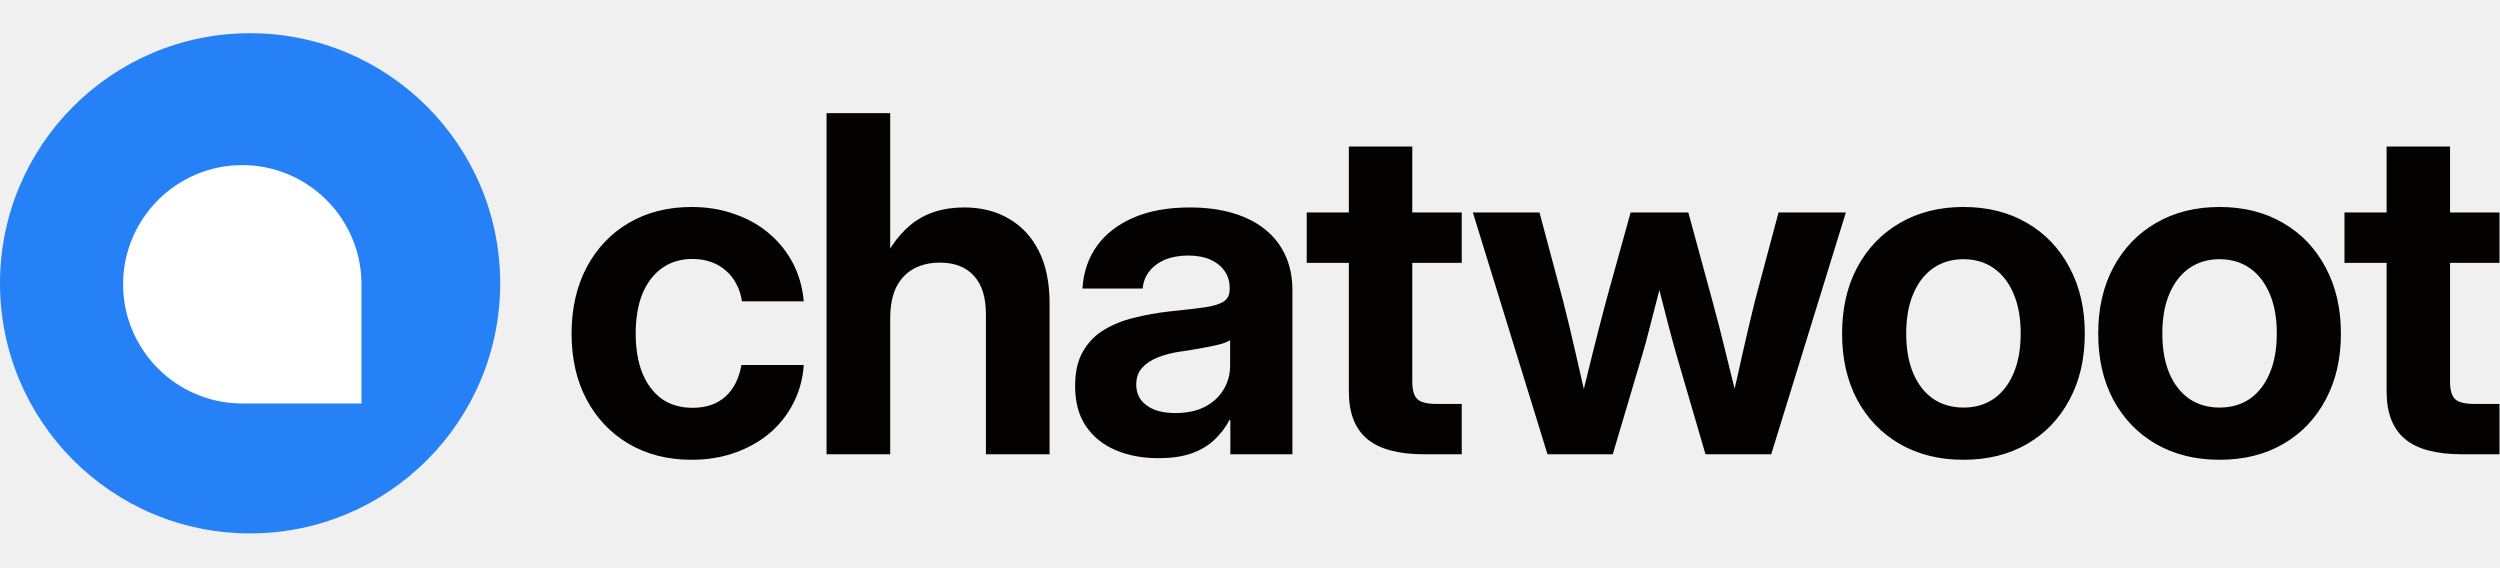
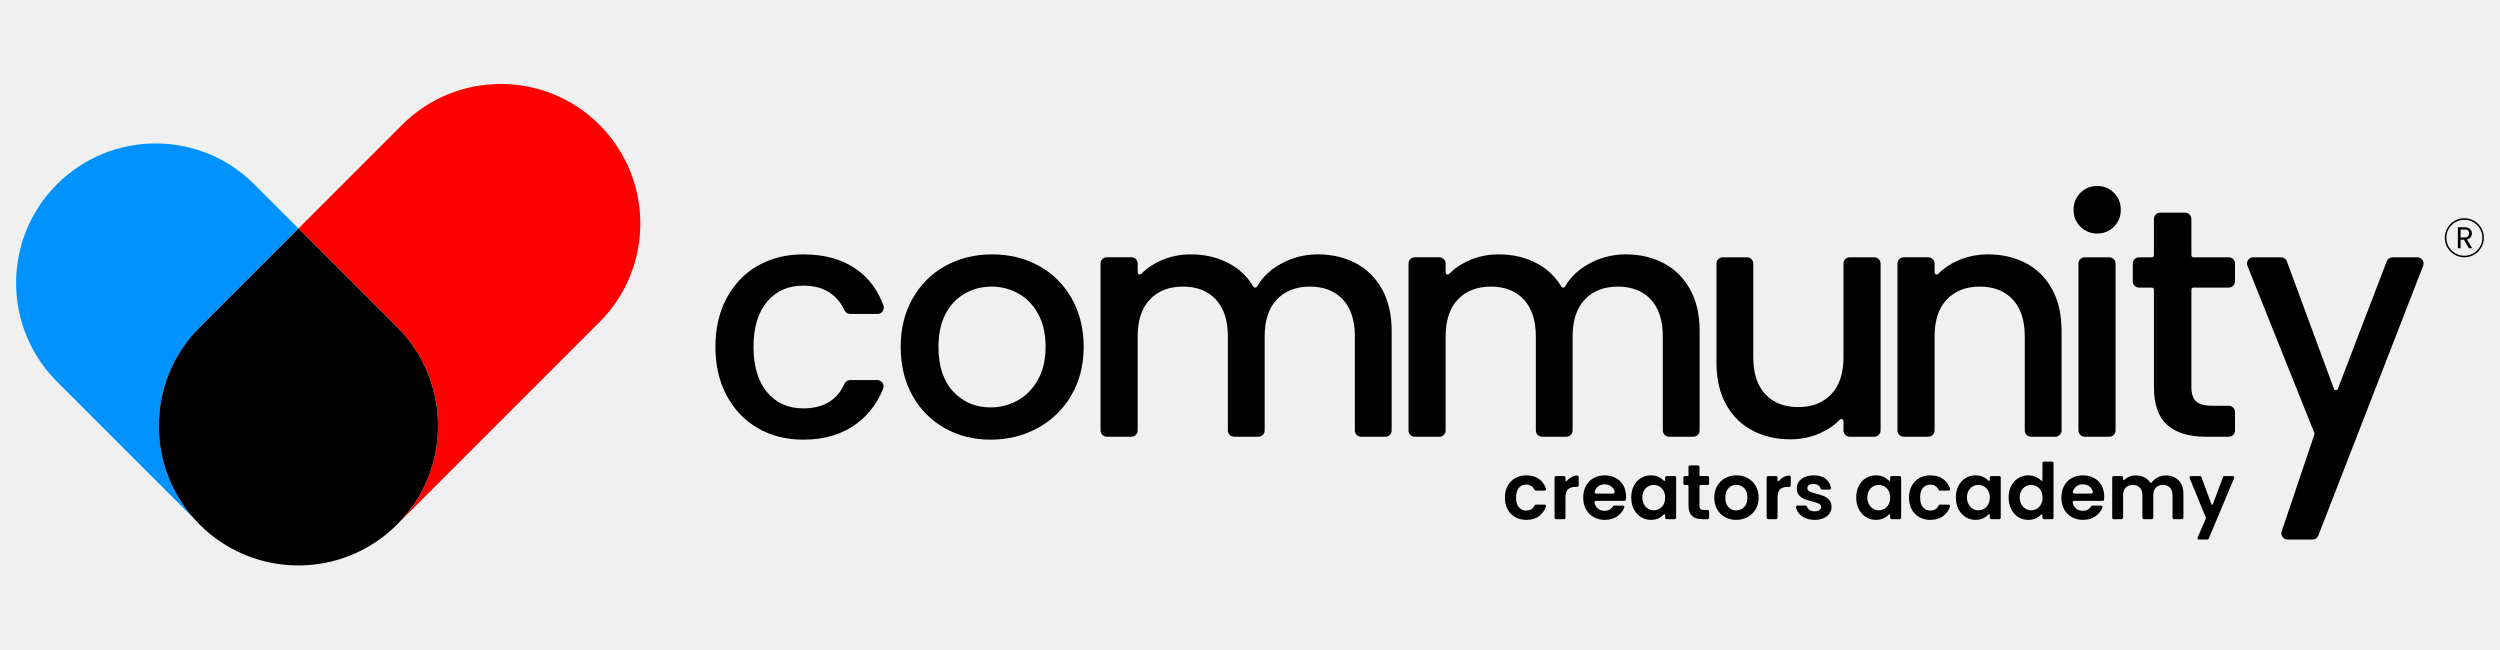
- <svg xmlns="http://www.w3.org/2000/svg" width="2559" height="581" viewBox="0 0 2559 581" fill="none">
-   <path d="M256 546C397.385 546 512 431.385 512 290C512 148.615 397.385 34 256 34C114.615 34 0 148.615 0 290C0 431.385 114.615 546 256 546Z" fill="#2781F6" />
-   <path d="M367 410H247.99C182.388 410 129 356.608 129 290.989C129 225.392 182.388 172 247.992 172C313.612 172 367 225.392 367 290.989V410Z" fill="white" stroke="white" stroke-width="6" />
-   <path d="M707.875 470.625C683.5 470.625 662.016 465.156 643.422 454.219C624.984 443.281 610.609 428.125 600.297 408.75C590.141 389.375 585.062 366.953 585.062 341.484C585.062 316.016 590.141 293.516 600.297 273.984C610.609 254.453 624.984 239.219 643.422 228.281C662.016 217.344 683.5 211.875 707.875 211.875C723.812 211.875 738.5 214.297 751.938 219.141C765.531 223.828 777.328 230.469 787.328 239.062C797.484 247.656 805.609 257.812 811.703 269.531C817.797 281.25 821.469 294.219 822.719 308.438H759.438C758.5 301.875 756.625 296.016 753.812 290.859C751.156 285.547 747.641 281.016 743.266 277.266C739.047 273.359 734.047 270.391 728.266 268.359C722.641 266.172 716.156 265.078 708.812 265.078C696.781 265.078 686.391 268.203 677.641 274.453C668.891 280.703 662.172 289.531 657.484 300.938C652.953 312.344 650.688 325.859 650.688 341.484C650.688 356.953 652.953 370.391 657.484 381.797C662.172 393.203 668.812 402.031 677.406 408.281C686.156 414.375 696.625 417.422 708.812 417.422C716.156 417.422 722.641 416.406 728.266 414.375C733.891 412.344 738.734 409.453 742.797 405.703C747.016 401.797 750.453 397.188 753.109 391.875C755.766 386.406 757.719 380.312 758.969 373.594H822.719C821.781 387.656 818.266 400.625 812.172 412.5C806.234 424.219 798.188 434.453 788.031 443.203C777.875 451.797 766 458.516 752.406 463.359C738.812 468.203 723.969 470.625 707.875 470.625ZM911.209 326.484V465H846.053V115.781H911.209V281.25H898.319C906.288 259.375 917.459 242.422 931.834 230.391C946.366 218.359 964.725 212.344 986.913 212.344C1004.41 212.344 1019.65 216.172 1032.62 223.828C1045.74 231.328 1055.98 242.344 1063.32 256.875C1070.66 271.406 1074.33 289.141 1074.33 310.078V465H1009.18V321.562C1009.18 304.219 1005.04 291.094 996.756 282.188C988.631 273.281 977.069 268.828 962.069 268.828C952.069 268.828 943.241 270.859 935.584 274.922C927.928 278.984 921.913 285.234 917.538 293.672C913.319 302.109 911.209 313.047 911.209 326.484ZM1185.79 468.984C1169.39 468.984 1154.78 466.25 1141.97 460.781C1129.15 455.312 1119 447.109 1111.5 436.172C1104.15 425.234 1100.48 411.562 1100.48 395.156C1100.48 381.094 1103.06 369.453 1108.22 360.234C1113.53 350.859 1120.64 343.438 1129.54 337.969C1138.61 332.344 1149 328.125 1160.72 325.312C1172.43 322.344 1184.62 320.156 1197.28 318.75C1212.59 317.188 1224.7 315.781 1233.61 314.531C1242.51 313.125 1248.92 311.094 1252.83 308.438C1256.73 305.781 1258.68 301.719 1258.68 296.25V294.609C1258.68 288.047 1256.97 282.344 1253.53 277.5C1250.09 272.5 1245.25 268.594 1239 265.781C1232.75 262.969 1225.17 261.562 1216.26 261.562C1207.36 261.562 1199.47 262.969 1192.59 265.781C1185.87 268.594 1180.48 272.578 1176.42 277.734C1172.51 282.734 1170.25 288.594 1169.62 295.312H1107.98C1109.08 278.438 1114.08 263.828 1122.98 251.484C1132.04 239.141 1144.54 229.531 1160.48 222.656C1176.58 215.781 1195.72 212.344 1217.9 212.344C1234.47 212.344 1249.23 214.297 1262.2 218.203C1275.33 222.109 1286.34 227.734 1295.25 235.078C1304.31 242.422 1311.18 251.328 1315.87 261.797C1320.56 272.109 1322.9 283.75 1322.9 296.719V465H1259.39V430.078H1258.45C1254.23 437.891 1248.92 444.766 1242.51 450.703C1236.26 456.484 1228.45 461.016 1219.08 464.297C1209.86 467.422 1198.76 468.984 1185.79 468.984ZM1203.14 422.812C1214.86 422.812 1224.86 420.703 1233.14 416.484C1241.58 412.109 1247.98 406.25 1252.36 398.906C1256.89 391.562 1259.15 383.281 1259.15 374.062V348.281C1257.12 349.531 1254.39 350.703 1250.95 351.797C1247.67 352.734 1243.68 353.672 1239 354.609C1234.47 355.547 1229.47 356.484 1224 357.422C1218.68 358.359 1213.14 359.219 1207.36 360C1199.23 361.25 1191.81 363.203 1185.09 365.859C1178.37 368.516 1172.98 372.109 1168.92 376.641C1165.01 381.016 1163.06 386.719 1163.06 393.75C1163.06 399.688 1164.7 404.922 1167.98 409.453C1171.42 413.828 1176.11 417.188 1182.04 419.531C1187.98 421.719 1195.01 422.812 1203.14 422.812ZM1496.24 217.5V269.062H1337.57V217.5H1496.24ZM1380.69 150H1445.61V390.703C1445.61 399.297 1447.33 405.234 1450.77 408.516C1454.21 411.797 1460.69 413.438 1470.22 413.438C1474.13 413.438 1478.66 413.438 1483.82 413.438C1489.13 413.438 1493.27 413.438 1496.24 413.438V465C1492.02 465 1486.32 465 1479.13 465C1472.1 465 1464.99 465 1457.8 465C1431.39 465 1411.94 459.766 1399.44 449.297C1386.94 438.828 1380.69 422.656 1380.69 400.781V150ZM1584.03 465L1507.62 217.5H1575.82L1599.73 307.031C1604.26 324.688 1608.63 342.891 1612.85 361.641C1617.07 380.391 1621.29 398.828 1625.51 416.953H1616.6C1621.13 398.828 1625.67 380.391 1630.2 361.641C1634.88 342.891 1639.57 324.688 1644.26 307.031L1669.1 217.5H1728.17L1752.54 307.031C1757.38 324.688 1762.07 342.891 1766.6 361.641C1771.13 380.391 1775.67 398.828 1780.2 416.953H1771.06C1775.43 398.828 1779.65 380.391 1783.71 361.641C1787.93 342.891 1792.23 324.688 1796.6 307.031L1820.51 217.5H1889.42L1813.01 465H1745.74L1716.45 364.688C1713.63 354.844 1710.9 344.844 1708.24 334.688C1705.59 324.375 1702.93 314.062 1700.28 303.75C1697.78 293.281 1695.12 282.969 1692.31 272.812H1704.96C1702.31 282.969 1699.57 293.281 1696.76 303.75C1694.1 314.062 1691.45 324.375 1688.79 334.688C1686.29 344.844 1683.56 354.844 1680.59 364.688L1650.82 465H1584.03ZM2009.78 470.625C1985.09 470.625 1963.38 465.234 1944.62 454.453C1926.03 443.672 1911.5 428.594 1901.03 409.219C1890.72 389.844 1885.56 367.266 1885.56 341.484C1885.56 315.703 1890.72 293.125 1901.03 273.75C1911.5 254.219 1926.03 239.062 1944.62 228.281C1963.38 217.344 1985.09 211.875 2009.78 211.875C2034.62 211.875 2056.34 217.344 2074.94 228.281C2093.53 239.062 2107.98 254.219 2118.3 273.75C2128.77 293.125 2134 315.703 2134 341.484C2134 367.266 2128.77 389.844 2118.3 409.219C2107.98 428.594 2093.53 443.672 2074.94 454.453C2056.34 465.234 2034.62 470.625 2009.78 470.625ZM2009.78 417.188C2021.66 417.188 2031.97 414.219 2040.72 408.281C2049.47 402.188 2056.27 393.438 2061.11 382.031C2065.95 370.625 2068.38 357.109 2068.38 341.484C2068.38 325.547 2065.95 311.953 2061.11 300.703C2056.27 289.297 2049.47 280.547 2040.72 274.453C2031.97 268.359 2021.66 265.312 2009.78 265.312C1998.06 265.312 1987.75 268.359 1978.84 274.453C1970.09 280.547 1963.3 289.297 1958.45 300.703C1953.61 311.953 1951.19 325.547 1951.19 341.484C1951.19 357.266 1953.61 370.859 1958.45 382.266C1963.3 393.516 1970.09 402.188 1978.84 408.281C1987.75 414.219 1998.06 417.188 2009.78 417.188ZM2271.94 470.625C2247.26 470.625 2225.54 465.234 2206.79 454.453C2188.19 443.672 2173.66 428.594 2163.19 409.219C2152.88 389.844 2147.72 367.266 2147.72 341.484C2147.72 315.703 2152.88 293.125 2163.19 273.75C2173.66 254.219 2188.19 239.062 2206.79 228.281C2225.54 217.344 2247.26 211.875 2271.94 211.875C2296.79 211.875 2318.51 217.344 2337.1 228.281C2355.69 239.062 2370.15 254.219 2380.46 273.75C2390.93 293.125 2396.16 315.703 2396.16 341.484C2396.16 367.266 2390.93 389.844 2380.46 409.219C2370.15 428.594 2355.69 443.672 2337.1 454.453C2318.51 465.234 2296.79 470.625 2271.94 470.625ZM2271.94 417.188C2283.82 417.188 2294.13 414.219 2302.88 408.281C2311.63 402.188 2318.43 393.438 2323.27 382.031C2328.12 370.625 2330.54 357.109 2330.54 341.484C2330.54 325.547 2328.12 311.953 2323.27 300.703C2318.43 289.297 2311.63 280.547 2302.88 274.453C2294.13 268.359 2283.82 265.312 2271.94 265.312C2260.22 265.312 2249.91 268.359 2241.01 274.453C2232.26 280.547 2225.46 289.297 2220.62 300.703C2215.77 311.953 2213.35 325.547 2213.35 341.484C2213.35 357.266 2215.77 370.859 2220.62 382.266C2225.46 393.516 2232.26 402.188 2241.01 408.281C2249.91 414.219 2260.22 417.188 2271.94 417.188ZM2558.48 217.5V269.062H2399.81V217.5H2558.48ZM2442.93 150H2507.86V390.703C2507.86 399.297 2509.57 405.234 2513.01 408.516C2516.45 411.797 2522.93 413.438 2532.47 413.438C2536.37 413.438 2540.9 413.438 2546.06 413.438C2551.37 413.438 2555.51 413.438 2558.48 413.438V465C2554.26 465 2548.56 465 2541.37 465C2534.34 465 2527.23 465 2520.04 465C2493.64 465 2474.18 459.766 2461.68 449.297C2449.18 438.828 2442.93 422.656 2442.93 400.781V150Z" fill="#040101" />
+ <svg xmlns="http://www.w3.org/2000/svg" viewBox="0 0 7699.32 2000">
+   <defs>
+     <style>
+       .st0 {
+         fill: red;
+       }
+ 
+       .st1 {
+         fill: #0092ff;
+       }
+     </style>
+   </defs>
+   <g>
+     <path d="M4643.11,1496.45c5.59-10.31,13.34-18.29,23.25-23.97,9.91-5.67,21.25-8.51,34.04-8.51,16.46,0,30.08,4.12,40.87,12.34,9.26,7.06,15.89,16.57,19.91,28.52,1.01,2.99-1.18,6.12-4.34,6.12h-27.11c-1.79,0-3.32-1.13-4.04-2.77-1.96-4.45-4.84-8.04-8.64-10.77-4.56-3.27-10.19-4.91-16.9-4.91-9.59,0-17.18,3.48-22.77,10.43-5.6,6.95-8.39,16.82-8.39,29.6s2.79,22.41,8.39,29.36c5.59,6.95,13.18,10.43,22.77,10.43,12.45,0,20.94-5.1,25.47-15.31.76-1.72,2.37-2.91,4.26-2.91h26.89c3.17,0,5.37,3.16,4.32,6.16-4.04,11.52-10.69,20.9-19.95,28.12-10.87,8.47-24.45,12.7-40.75,12.7-12.79,0-24.13-2.84-34.04-8.51-9.91-5.67-17.66-13.66-23.25-23.97-5.6-10.31-8.39-22.33-8.39-36.07s2.79-25.77,8.39-36.07Z" />
+     <path d="M4838.1,1470.2c5.62-3.22,11.88-5.15,18.81-5.77,2.69-.24,5.04,1.87,5.04,4.58v25.87c0,2.52-2.05,4.57-4.57,4.57h-4.3c-10.55,0-18.5,2.48-23.85,7.43-5.36,4.95-8.03,13.58-8.03,25.89v61.58c0,2.52-2.05,4.57-4.57,4.57h-24.41c-2.52,0-4.57-2.05-4.57-4.57v-123.65c0-2.52,2.05-4.57,4.57-4.57h24.41c2.52,0,4.57,2.05,4.57,4.57v8.95c0,2.17,2.68,3.07,4.05,1.4,3.61-4.38,7.89-8,12.85-10.85Z" />
+     <path d="M5002.94,1542.59h-87.76c-2.88,0-5.1,2.66-4.51,5.49,1.46,7.01,4.55,12.7,9.28,17.04,5.91,5.43,13.18,8.15,21.81,8.15,11.5,0,19.93-4.55,25.31-13.66.85-1.44,2.34-2.4,4.01-2.4h26.95c3.26,0,5.51,3.34,4.25,6.35-4.18,9.96-10.77,18.35-19.78,25.17-10.87,8.23-24.21,12.34-40.03,12.34-12.79,0-24.25-2.84-34.4-8.51-10.15-5.67-18.06-13.7-23.73-24.09-5.67-10.38-8.51-22.37-8.51-35.95s2.79-25.81,8.39-36.19c5.59-10.38,13.42-18.37,23.49-23.97,10.07-5.59,21.65-8.39,34.76-8.39,15.12,0,28.35,3.9,39.69,11.7,4.67,3.21,8.84,7.17,12.29,11.67,8.97,11.7,13.45,25.8,13.45,42.31,0,3.15-.14,6.09-.41,8.83-.24,2.34-2.21,4.12-4.56,4.12ZM4968.11,1520.06c2.81,0,5.04-2.54,4.54-5.3-1.12-6.2-4.07-11.35-8.84-15.43-6.08-5.19-13.51-7.79-22.29-7.79-8.31,0-15.3,2.52-20.97,7.55-4.38,3.89-7.45,8.94-9.21,15.17-.82,2.9,1.43,5.81,4.44,5.81h52.33Z" />
+     <path d="M5031.76,1496.33c5.35-10.38,12.62-18.37,21.81-23.97,9.19-5.59,19.45-8.39,30.8-8.39,9.91,0,18.58,2,26.01,5.99,5.44,2.92,10.08,6.4,13.94,10.44,1.43,1.5,3.92.53,3.92-1.54v-8.16c0-2.52,2.05-4.57,4.57-4.57h24.65c2.52,0,4.57,2.05,4.57,4.57v123.65c0,2.52-2.05,4.57-4.57,4.57h-24.65c-2.52,0-4.57-2.05-4.57-4.57v-8.42c0-2.09-2.53-3.05-3.95-1.51-3.78,4.08-8.41,7.59-13.91,10.54-7.59,4.08-16.34,6.11-26.25,6.11-11.19,0-21.37-2.88-30.56-8.63-9.19-5.75-16.46-13.86-21.81-24.33-5.36-10.47-8.03-22.49-8.03-36.07s2.67-25.33,8.03-35.71ZM5123.44,1511.55c-3.2-5.83-7.51-10.31-12.94-13.42-5.43-3.12-11.27-4.67-17.5-4.67s-11.99,1.52-17.26,4.55c-5.27,3.04-9.55,7.47-12.82,13.3-3.28,5.83-4.91,12.74-4.91,20.73s1.64,14.98,4.91,20.97c3.27,5.99,7.59,10.59,12.94,13.78,5.35,3.2,11.06,4.79,17.14,4.79s12.06-1.56,17.5-4.67c5.43-3.12,9.74-7.59,12.94-13.42,3.19-5.83,4.79-12.82,4.79-20.97s-1.6-15.14-4.79-20.97Z" />
+     <path d="M5236.23,1493.69c-1.26,0-2.29,1.02-2.29,2.29v61.95c0,4.47,1.08,7.71,3.24,9.71,2.16,2,5.79,3,10.91,3h11.01c2.52,0,4.57,2.05,4.57,4.57v19.14c0,2.52-2.05,4.57-4.57,4.57h-16.52c-28.28,0-42.43-13.74-42.43-41.23v-61.71c0-1.26-1.02-2.29-2.29-2.29h-8.96c-2.52,0-4.57-2.05-4.57-4.57v-18.42c0-2.52,2.05-4.57,4.57-4.57h8.96c1.26,0,2.29-1.02,2.29-2.29v-25.98c0-2.52,2.05-4.57,4.57-4.57h24.65c2.52,0,4.57,2.05,4.57,4.57v25.98c0,1.26,1.02,2.29,2.29,2.29h22.87c2.52,0,4.57,2.05,4.57,4.57v18.42c0,2.52-2.05,4.57-4.57,4.57h-22.87Z" />
+     <path d="M5312.31,1592.56c-10.23-5.67-18.26-13.7-24.09-24.09-5.83-10.38-8.75-22.37-8.75-35.95s3-25.56,8.99-35.95c5.99-10.38,14.18-18.42,24.57-24.09,10.38-5.67,21.97-8.51,34.75-8.51s24.37,2.84,34.75,8.51c10.38,5.67,18.58,13.7,24.57,24.09,5.99,10.39,8.99,22.37,8.99,35.95s-3.08,25.57-9.23,35.95c-6.15,10.39-14.46,18.42-24.93,24.09-10.47,5.67-22.17,8.51-35.11,8.51s-24.29-2.84-34.52-8.51ZM5363.97,1567.4c5.35-2.96,9.62-7.39,12.82-13.3,3.2-5.91,4.79-13.1,4.79-21.57,0-12.62-3.32-22.33-9.95-29.12-6.63-6.79-14.74-10.19-24.33-10.19s-17.62,3.4-24.09,10.19c-6.47,6.79-9.71,16.5-9.71,29.12s3.15,22.33,9.47,29.12c6.31,6.79,14.26,10.19,23.85,10.19,6.07,0,11.78-1.48,17.14-4.43Z" />
+     <path d="M5491.24,1470.2c5.62-3.22,11.88-5.15,18.81-5.77,2.69-.24,5.04,1.87,5.04,4.58v25.87c0,2.52-2.05,4.57-4.57,4.57h-4.3c-10.55,0-18.5,2.48-23.85,7.43-5.36,4.95-8.03,13.58-8.03,25.89v61.58c0,2.52-2.05,4.57-4.57,4.57h-24.41c-2.52,0-4.57-2.05-4.57-4.57v-123.65c0-2.52,2.05-4.57,4.57-4.57h24.41c2.52,0,4.57,2.05,4.57,4.57v8.95c0,2.17,2.68,3.07,4.05,1.4,3.61-4.38,7.89-8,12.85-10.85Z" />
+     <path d="M5559.19,1595.2c-8.63-3.91-15.46-9.23-20.5-15.94-3.9-5.19-6.43-10.82-7.59-16.88-.54-2.81,1.67-5.42,4.53-5.42h24.95c1.96,0,3.73,1.25,4.3,3.12,1.13,3.74,3.43,6.93,6.9,9.58,4.39,3.35,9.86,5.03,16.42,5.03s11.39-1.28,14.98-3.83c3.6-2.56,5.39-5.83,5.39-9.83,0-4.31-2.2-7.55-6.59-9.71-4.4-2.16-11.38-4.51-20.97-7.07-9.91-2.4-18.02-4.87-24.33-7.43-6.31-2.55-11.74-6.47-16.3-11.74-4.55-5.27-6.83-12.38-6.83-21.33,0-7.35,2.12-14.06,6.35-20.13,4.23-6.07,10.31-10.86,18.22-14.38,7.91-3.51,17.22-5.27,27.93-5.27,15.82,0,28.44,3.95,37.87,11.86,8.13,6.82,13.11,15.69,14.94,26.61.47,2.8-1.69,5.39-4.53,5.39h-23.16c-2.05,0-3.85-1.37-4.37-3.35-.97-3.73-2.97-6.81-6.02-9.24-3.92-3.12-9.15-4.67-15.7-4.67-6.08,0-10.75,1.12-14.02,3.35-3.28,2.24-4.91,5.36-4.91,9.35,0,4.47,2.24,7.87,6.71,10.19,4.47,2.32,11.42,4.67,20.85,7.07,9.59,2.4,17.5,4.88,23.73,7.43,6.23,2.56,11.63,6.51,16.18,11.86,4.56,5.36,6.91,12.43,7.07,21.21,0,7.67-2.12,14.54-6.35,20.61-4.24,6.07-10.31,10.83-18.22,14.26-7.91,3.43-17.14,5.15-27.68,5.15s-20.61-1.96-29.24-5.87Z" />
+   </g>
+   <g>
+     <path d="M5724.7,1496.33c5.35-10.38,12.62-18.37,21.81-23.97,9.19-5.59,19.45-8.39,30.8-8.39,9.91,0,18.58,2,26.01,5.99,5.44,2.92,10.08,6.4,13.94,10.44,1.43,1.5,3.92.53,3.92-1.54v-8.16c0-2.52,2.05-4.57,4.57-4.57h24.65c2.52,0,4.57,2.05,4.57,4.57v123.65c0,2.52-2.05,4.57-4.57,4.57h-24.65c-2.52,0-4.57-2.05-4.57-4.57v-8.42c0-2.09-2.53-3.05-3.95-1.51-3.78,4.08-8.41,7.59-13.91,10.54-7.59,4.08-16.34,6.11-26.25,6.11-11.19,0-21.37-2.88-30.56-8.63-9.19-5.75-16.46-13.86-21.81-24.33-5.36-10.47-8.03-22.49-8.03-36.07s2.67-25.33,8.03-35.71ZM5816.38,1511.55c-3.2-5.83-7.51-10.31-12.94-13.42-5.43-3.12-11.27-4.67-17.5-4.67s-11.99,1.52-17.26,4.55c-5.27,3.04-9.55,7.47-12.82,13.3-3.28,5.83-4.91,12.74-4.91,20.73s1.64,14.98,4.91,20.97c3.27,5.99,7.59,10.59,12.94,13.78,5.35,3.2,11.06,4.79,17.14,4.79s12.06-1.56,17.5-4.67c5.43-3.12,9.74-7.59,12.94-13.42,3.19-5.83,4.79-12.82,4.79-20.97s-1.6-15.14-4.79-20.97Z" />
+     <path d="M5887.56,1496.45c5.59-10.31,13.34-18.29,23.25-23.97,9.91-5.67,21.25-8.51,34.04-8.51,16.46,0,30.08,4.12,40.87,12.34,9.26,7.06,15.89,16.57,19.91,28.52,1.01,2.99-1.18,6.12-4.34,6.12h-27.11c-1.79,0-3.32-1.13-4.04-2.77-1.96-4.45-4.84-8.04-8.64-10.77-4.56-3.27-10.19-4.91-16.9-4.91-9.59,0-17.18,3.48-22.77,10.43-5.6,6.95-8.39,16.82-8.39,29.6s2.79,22.41,8.39,29.36c5.59,6.95,13.18,10.43,22.77,10.43,12.45,0,20.94-5.1,25.47-15.31.76-1.72,2.37-2.91,4.26-2.91h26.89c3.17,0,5.37,3.16,4.32,6.16-4.04,11.52-10.69,20.9-19.95,28.12-10.87,8.47-24.45,12.7-40.75,12.7-12.79,0-24.13-2.84-34.04-8.51-9.91-5.67-17.66-13.66-23.25-23.97-5.6-10.31-8.39-22.33-8.39-36.07s2.79-25.77,8.39-36.07Z" />
+     <path d="M6031.5,1496.33c5.35-10.38,12.62-18.37,21.81-23.97,9.19-5.59,19.45-8.39,30.8-8.39,9.91,0,18.58,2,26.01,5.99,5.44,2.92,10.08,6.4,13.94,10.44,1.43,1.5,3.92.53,3.92-1.54v-8.16c0-2.52,2.05-4.57,4.57-4.57h24.65c2.52,0,4.57,2.05,4.57,4.57v123.65c0,2.52-2.05,4.57-4.57,4.57h-24.65c-2.52,0-4.57-2.05-4.57-4.57v-8.42c0-2.09-2.53-3.05-3.95-1.51-3.78,4.08-8.41,7.59-13.91,10.54-7.59,4.08-16.34,6.11-26.25,6.11-11.19,0-21.37-2.88-30.56-8.63-9.19-5.75-16.46-13.86-21.81-24.33-5.36-10.47-8.03-22.49-8.03-36.07s2.67-25.33,8.03-35.71ZM6123.18,1511.55c-3.2-5.83-7.51-10.31-12.94-13.42-5.43-3.12-11.27-4.67-17.5-4.67s-11.99,1.52-17.26,4.55c-5.27,3.04-9.55,7.47-12.82,13.3-3.28,5.83-4.91,12.74-4.91,20.73s1.64,14.98,4.91,20.97c3.27,5.99,7.59,10.59,12.94,13.78,5.35,3.2,11.06,4.79,17.14,4.79s12.06-1.56,17.5-4.67c5.43-3.12,9.74-7.59,12.94-13.42,3.19-5.83,4.79-12.82,4.79-20.97s-1.6-15.14-4.79-20.97Z" />
+     <path d="M6194,1496.33c5.35-10.38,12.66-18.37,21.93-23.97,9.27-5.59,19.57-8.39,30.92-8.39,8.63,0,16.86,1.88,24.69,5.63,5.81,2.79,10.75,6.26,14.8,10.42,1.43,1.47,3.89.49,3.89-1.56v-52.34c0-2.52,2.05-4.57,4.57-4.57h24.89c2.52,0,4.57,2.05,4.57,4.57v168.23c0,2.52-2.05,4.57-4.57,4.57h-24.89c-2.52,0-4.57-2.05-4.57-4.57v-8.29c0-2.13-2.6-3.05-4-1.45-3.65,4.14-8.14,7.64-13.49,10.48-7.51,3.99-16.22,5.99-26.13,5.99-11.19,0-21.41-2.88-30.68-8.63-9.27-5.75-16.58-13.86-21.93-24.33-5.36-10.47-8.03-22.49-8.03-36.07s2.67-25.33,8.03-35.71ZM6285.69,1511.55c-3.2-5.83-7.51-10.31-12.94-13.42-5.43-3.12-11.27-4.67-17.5-4.67s-11.99,1.52-17.26,4.55c-5.27,3.04-9.55,7.47-12.82,13.3-3.28,5.83-4.91,12.74-4.91,20.73s1.64,14.98,4.91,20.97c3.27,5.99,7.59,10.59,12.94,13.78,5.35,3.2,11.06,4.79,17.14,4.79s12.06-1.56,17.5-4.67c5.43-3.12,9.74-7.59,12.94-13.42,3.19-5.83,4.79-12.82,4.79-20.97s-1.6-15.14-4.79-20.97Z" />
+     <path d="M6475.57,1542.59h-87.76c-2.88,0-5.1,2.66-4.51,5.49,1.46,7.01,4.55,12.7,9.28,17.04,5.91,5.43,13.18,8.15,21.81,8.15,11.5,0,19.93-4.55,25.31-13.66.85-1.44,2.34-2.4,4.01-2.4h26.95c3.26,0,5.51,3.34,4.25,6.35-4.18,9.96-10.77,18.35-19.78,25.17-10.87,8.23-24.21,12.34-40.03,12.34-12.79,0-24.25-2.84-34.4-8.51-10.15-5.67-18.06-13.7-23.73-24.09-5.67-10.38-8.51-22.37-8.51-35.95s2.79-25.81,8.39-36.19c5.59-10.38,13.42-18.37,23.49-23.97,10.07-5.59,21.65-8.39,34.76-8.39,15.12,0,28.35,3.9,39.69,11.7,4.67,3.21,8.84,7.17,12.29,11.67,8.97,11.7,13.45,25.8,13.45,42.31,0,3.15-.14,6.09-.41,8.83-.24,2.34-2.21,4.12-4.56,4.12ZM6440.74,1520.06c2.81,0,5.04-2.54,4.54-5.3-1.12-6.2-4.07-11.35-8.84-15.43-6.08-5.19-13.51-7.79-22.29-7.79-8.31,0-15.3,2.52-20.97,7.55-4.38,3.89-7.45,8.94-9.21,15.17-.82,2.9,1.43,5.81,4.44,5.81h52.33Z" />
+     <path d="M6709.33,1479.19c9.98,9.99,14.98,23.93,14.98,41.83v73.33c0,2.52-2.05,4.57-4.57,4.57h-24.42c-2.52,0-4.57-2.05-4.57-4.57v-68.78c0-10.38-2.64-18.33-7.91-23.85-5.27-5.51-12.46-8.27-21.57-8.27s-16.34,2.76-21.69,8.27c-5.36,5.51-8.03,13.46-8.03,23.85v68.78c0,2.52-2.05,4.57-4.57,4.57h-24.41c-2.52,0-4.57-2.05-4.57-4.57v-68.78c0-10.38-2.64-18.33-7.91-23.85-5.27-5.51-12.46-8.27-21.57-8.27s-16.58,2.76-21.93,8.27c-5.36,5.51-8.03,13.46-8.03,23.85v68.78c0,2.52-2.05,4.57-4.57,4.57h-24.41c-2.52,0-4.57-2.05-4.57-4.57v-123.65c0-2.52,2.05-4.57,4.57-4.57h24.41c2.52,0,4.57,2.05,4.57,4.57v5.51c0,2.04,2.43,3.02,3.89,1.58,3.61-3.55,7.87-6.49,12.77-8.8,6.79-3.19,14.26-4.79,22.41-4.79,10.38,0,19.65,2.2,27.8,6.59,7.04,3.8,12.71,9,17.01,15.59.93,1.43,2.94,1.45,3.9.03,4.18-6.2,9.79-11.29,16.85-15.26,8.23-4.63,17.14-6.95,26.72-6.95,16.3,0,29.44,4.99,39.43,14.98Z" />
+     <path d="M6880.56,1472.47l-78.37,186.44c-.71,1.7-2.37,2.8-4.21,2.8h-25.71c-3.29,0-5.5-3.37-4.19-6.39l25.21-57.99c.49-1.13.51-2.42.04-3.56l-49.88-121.33c-1.24-3.01.98-6.31,4.23-6.31h27.63c1.91,0,3.62,1.19,4.29,2.99l31.04,84.01c.73,1.99,3.54,1.99,4.28,0l31.49-84.04c.67-1.78,2.37-2.97,4.28-2.97h25.67c3.27,0,5.48,3.33,4.21,6.34Z" />
+   </g>
+   <g>
+     <path class="st1" d="M615.01,1007.95c-162.56,162.56-167.63,422.97-15.26,591.59l-424.31-424.32c-167.8-167.8-167.8-439.87,0-607.61,83.87-83.87,193.84-125.87,303.81-125.87s219.93,41.99,303.81,125.87l136.18,136.12-304.21,304.21Z" />
+     <path class="st0" d="M1972,688.25c0,109.97-41.99,219.93-125.87,303.81l-620.43,620.48c165.12-167.92,164.25-438-2.62-604.93l-303.86-303.86,319.3-319.3c167.8-167.8,439.87-167.8,607.61,0,83.87,83.93,125.87,193.9,125.87,303.81Z" />
+     <path d="M1225.7,1612.54l-3.03,3.03c-7.75,7.75-15.73,15.14-23.88,22.13-2.74,2.39-5.53,4.72-8.33,6.99-.12.12-.29.23-.41.35-4.89,4.02-9.9,7.86-14.97,11.65-168.27,125.34-407.37,111.6-560.08-41.12-5.24-5.24-10.31-10.6-15.26-16.02-152.37-168.62-147.3-429.03,15.26-591.59l304.21-304.21,303.86,303.86c166.87,166.93,167.75,437.01,2.62,604.93Z" />
+     <path d="M2237.87,918.27c23.07-43.12,54.98-76.37,95.77-99.78,40.77-23.39,87.58-35.09,140.4-35.09,66.84,0,122.17,15.88,165.97,47.63,37.15,26.95,64.07,63.64,80.78,110.07,4.51,12.54-4.77,25.81-18.1,25.81h-84.47c-7.49,0-14.29-4.38-17.39-11.19-10.07-22.1-24.59-39.76-43.55-52.99-22.06-15.37-49.81-23.07-83.23-23.07-46.8,0-84.08,16.55-111.81,49.64-27.75,33.09-41.62,79.4-41.62,138.89s13.87,105.97,41.62,139.39c27.73,33.44,65.01,50.14,111.81,50.14,61.69,0,103.91-25.26,126.7-75.79,3.12-6.92,9.94-11.45,17.53-11.45h83.71c13.51,0,22.88,13.63,17.94,26.21-17.26,44.01-44.4,79.9-81.42,107.67-44.12,33.09-98.95,49.64-164.46,49.64-52.82,0-99.62-11.86-140.4-35.6-40.78-23.72-72.7-57.16-95.77-100.28-23.07-43.12-34.6-93.09-34.6-149.92s11.53-106.8,34.6-149.93Z" />
+     <path d="M2909.25,1318.39c-42.12-23.72-75.21-57.16-99.28-100.28-24.07-43.12-36.1-93.09-36.1-149.92s12.36-105.96,37.1-149.42c24.73-43.45,58.49-76.87,101.29-100.29,42.78-23.39,90.58-35.09,143.4-35.09s100.61,11.7,143.4,35.09c42.78,23.41,76.54,56.83,101.28,100.29,24.73,43.46,37.1,93.26,37.1,149.42s-12.71,105.97-38.11,149.42c-25.41,43.47-60.01,77.06-103.79,100.78-43.8,23.74-92.1,35.6-144.91,35.6s-99.28-11.86-141.4-35.6ZM3133.38,1233.66c25.73-14.04,46.63-35.1,62.67-63.18,16.05-28.08,24.07-62.18,24.07-102.29s-7.69-74.04-23.07-101.79c-15.39-27.73-35.77-48.64-61.17-62.68-25.42-14.04-52.82-21.06-82.23-21.06s-56.66,7.02-81.73,21.06-44.97,34.94-59.67,62.68c-14.71,27.75-22.06,61.67-22.06,101.79,0,59.51,15.2,105.46,45.63,137.89,30.41,32.43,68.69,48.63,114.82,48.63,29.41,0,56.99-7.02,82.73-21.06Z" />
+     <path d="M4175.1,810.47c34.42,18.05,61.5,44.8,81.23,80.22,19.71,35.44,29.58,78.22,29.58,128.36v306.7c0,10.61-8.6,19.21-19.21,19.21h-74.9c-10.61,0-19.21-8.6-19.21-19.21v-289.66c0-49.46-12.38-87.4-37.1-113.82-24.74-26.4-58.51-39.61-101.28-39.61s-76.72,13.21-101.79,39.61c-25.07,26.41-37.6,64.35-37.6,113.82v289.66c0,10.61-8.6,19.21-19.21,19.21h-74.9c-10.61,0-19.21-8.6-19.21-19.21v-289.66c0-49.46-12.38-87.4-37.1-113.82-24.74-26.4-58.51-39.61-101.29-39.61s-76.71,13.21-101.78,39.61c-25.07,26.41-37.61,64.35-37.61,113.82v289.66c0,10.61-8.6,19.21-19.21,19.21h-75.9c-10.61,0-19.21-8.6-19.21-19.21v-514.13c0-10.61,8.6-19.21,19.21-19.21h75.9c10.61,0,19.21,8.6,19.21,19.21v27.35c0,5.78,6.96,8.51,11.02,4.4,16.74-16.95,36.8-30.6,60.18-40.93,28.74-12.69,59.49-19.05,92.26-19.05,44.12,0,83.56,9.37,118.33,28.08,31.47,16.95,56.37,40.75,74.7,71.4,2.46,4.11,8.47,4.05,10.88-.09,16.72-28.8,41.01-52.07,72.87-69.81,35.43-19.71,73.53-29.58,114.32-29.58,43.45,0,82.39,9.02,116.83,27.07Z" />
+     <path d="M5123.55,810.47c34.42,18.05,61.5,44.8,81.23,80.22,19.71,35.44,29.58,78.22,29.58,128.36v306.7c0,10.61-8.6,19.21-19.21,19.21h-74.9c-10.61,0-19.21-8.6-19.21-19.21v-289.66c0-49.46-12.38-87.4-37.1-113.82-24.74-26.4-58.51-39.61-101.28-39.61s-76.72,13.21-101.79,39.61c-25.07,26.41-37.6,64.35-37.6,113.82v289.66c0,10.61-8.6,19.21-19.21,19.21h-74.9c-10.61,0-19.21-8.6-19.21-19.21v-289.66c0-49.46-12.38-87.4-37.1-113.82-24.74-26.4-58.51-39.61-101.29-39.61s-76.71,13.21-101.78,39.61c-25.07,26.41-37.61,64.35-37.61,113.82v289.66c0,10.61-8.6,19.21-19.21,19.21h-75.9c-10.61,0-19.21-8.6-19.21-19.21v-514.13c0-10.61,8.6-19.21,19.21-19.21h75.9c10.61,0,19.21,8.6,19.21,19.21v27.35c0,5.78,6.96,8.51,11.02,4.4,16.74-16.95,36.8-30.6,60.18-40.93,28.74-12.69,59.49-19.05,92.26-19.05,44.12,0,83.56,9.37,118.33,28.08,31.47,16.95,56.37,40.75,74.7,71.4,2.46,4.11,8.47,4.05,10.88-.09,16.72-28.8,41.01-52.07,72.87-69.81,35.43-19.71,73.53-29.58,114.32-29.58,43.45,0,82.39,9.02,116.83,27.07Z" />
+     <path d="M5791.72,811.63v514.13c0,10.61-8.6,19.21-19.21,19.21h-75.9c-10.61,0-19.21-8.6-19.21-19.21v-28.99c0-5.82-7.04-8.53-11.09-4.34-16.28,16.82-36.15,30.49-59.61,41.01-29.08,13.04-60.01,19.55-92.76,19.55-43.47,0-82.4-9.02-116.83-27.08-34.44-18.05-61.51-44.78-81.23-80.22-19.73-35.43-29.58-78.22-29.58-128.36v-305.7c0-10.61,8.6-19.21,19.21-19.21h74.9c10.61,0,19.21,8.6,19.21,19.21v288.65c0,49.48,12.36,87.42,37.1,113.82,24.73,26.41,58.49,39.61,101.28,39.61s76.72-13.19,101.79-39.61c25.07-26.4,37.6-64.34,37.6-113.82v-288.65c0-10.61,8.6-19.21,19.21-19.21h75.9c10.61,0,19.21,8.6,19.21,19.21Z" />
+     <path d="M6239.27,810.47c34.42,18.05,61.33,44.8,80.73,80.22,19.38,35.44,29.08,78.22,29.08,128.36v306.7c0,10.61-8.6,19.21-19.21,19.21h-74.9c-10.61,0-19.21-8.6-19.21-19.21v-289.66c0-49.46-12.38-87.4-37.1-113.82-24.74-26.4-58.51-39.61-101.29-39.61s-76.71,13.21-101.78,39.61c-25.07,26.41-37.61,64.35-37.61,113.82v289.66c0,10.61-8.6,19.21-19.21,19.21h-75.9c-10.61,0-19.21-8.6-19.21-19.21v-514.13c0-10.61,8.6-19.21,19.21-19.21h75.9c10.61,0,19.21,8.6,19.21,19.21v27.37c0,5.78,6.95,8.51,11.02,4.41,16.8-16.96,37.03-30.62,60.69-40.95,29.08-12.69,60-19.05,92.76-19.05,43.45,0,82.39,9.02,116.83,27.07Z" />
+     <path d="M6407.07,698.15c-14.04-14.04-21.06-31.42-21.06-52.15s7.02-38.11,21.06-52.15c14.04-14.04,31.42-21.06,52.15-21.06s37.1,7.02,51.14,21.06c14.04,14.04,21.06,31.43,21.06,52.15s-7.02,38.11-21.06,52.15c-14.04,14.04-31.09,21.06-51.14,21.06s-38.11-7.02-52.15-21.06Z" />
+     <rect x="6401.05" y="792.42" width="114.32" height="552.55" rx="19.21" ry="19.21" />
+     <path d="M6755.25,885.68c-3.54,0-6.4,2.87-6.4,6.4v299.45c0,20.73,4.84,35.6,14.54,44.63,9.68,9.02,26.23,13.53,49.64,13.53h50.98c10.61,0,19.21,8.6,19.21,19.21v56.85c0,10.61-8.6,19.21-19.21,19.21h-71.04c-51.49,0-90.93-12.03-118.33-36.1-27.42-24.07-41.11-63.18-41.11-117.33v-299.45c0-3.54-2.87-6.4-6.4-6.4h-39.57c-10.61,0-19.21-8.6-19.21-19.21v-54.84c0-10.61,8.6-19.21,19.21-19.21h39.57c3.54,0,6.4-2.87,6.4-6.4v-111.77c0-10.61,8.6-19.21,19.21-19.21h76.9c10.61,0,19.21,8.6,19.21,19.21v111.77c0,3.54,2.87,6.4,6.4,6.4h108.76c10.61,0,19.21,8.6,19.21,19.21v54.84c0,10.61-8.6,19.21-19.21,19.21h-108.76Z" />
+     <path d="M7462.48,819.03l-322.92,830.87c-2.99,7.15-9.98,11.81-17.73,11.81h-76.68c-13.72,0-23.01-13.96-17.72-26.62l100.18-296.73c.65-1.55.66-3.29.04-4.85l-206.09-514.74c-5.05-12.62,4.24-26.35,17.83-26.35h85.59c8.04,0,15.24,5.01,18.02,12.56l144.91,392.65c2.05,5.54,9.87,5.59,11.99.08l150.63-392.95c2.85-7.43,9.98-12.33,17.94-12.33h76.29c13.71,0,23.01,13.95,17.73,26.61Z" />
+     <path d="M7589.56,792.42c-33.19,0-60.19-27-60.19-60.19s27-60.19,60.19-60.19,60.19,27,60.19,60.19-27,60.19-60.19,60.19ZM7589.56,676.85c-30.54,0-55.38,24.84-55.38,55.38s24.84,55.38,55.38,55.38,55.38-24.84,55.38-55.38-24.84-55.38-55.38-55.38Z" />
+     <path d="M7603.58,764.51l-15.38-26.41h-10.19v26.41h-8.43v-64.58h20.85c4.88,0,9,.83,12.37,2.5,3.37,1.67,5.88,3.92,7.55,6.76,1.67,2.84,2.5,6.08,2.5,9.73,0,4.44-1.28,8.37-3.85,11.77-2.56,3.4-6.41,5.65-11.53,6.76l16.22,27.05h-10.1ZM7578.01,731.34h12.42c4.57,0,8-1.13,10.28-3.38,2.28-2.25,3.43-5.27,3.43-9.03s-1.13-6.8-3.38-8.9c-2.25-2.1-5.7-3.15-10.33-3.15h-12.42v24.46Z" />
+   </g>
</svg>
